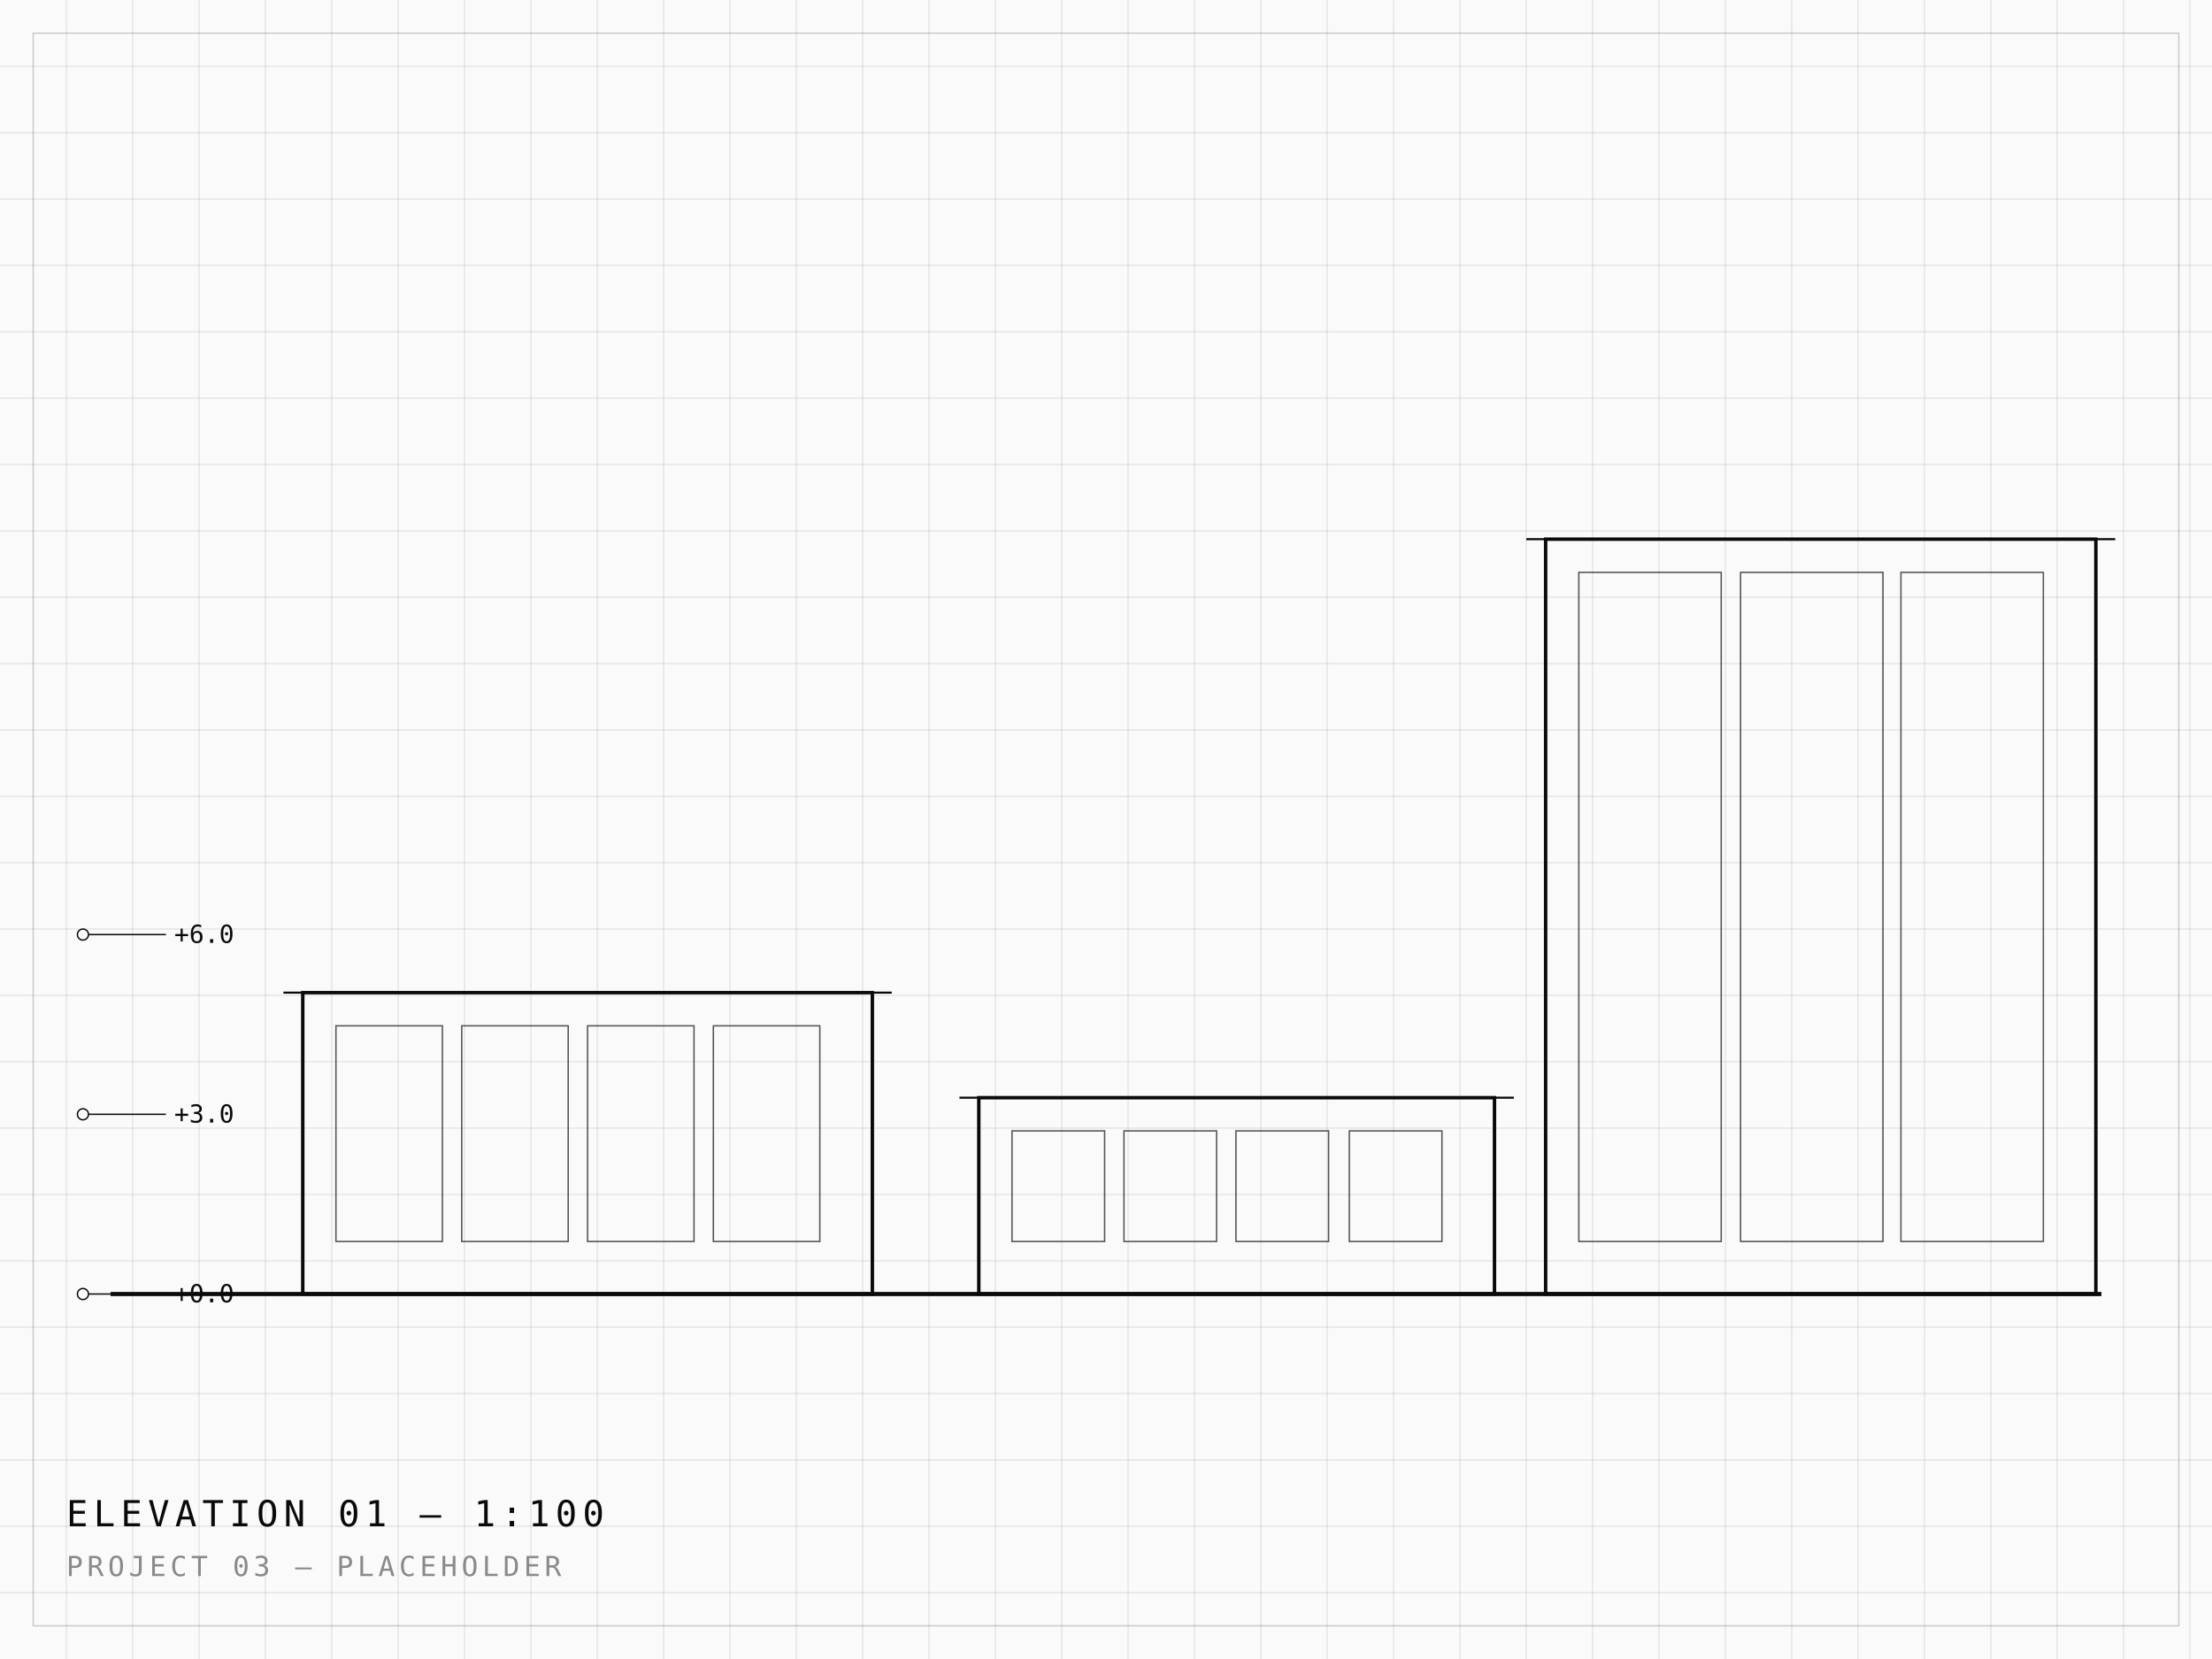
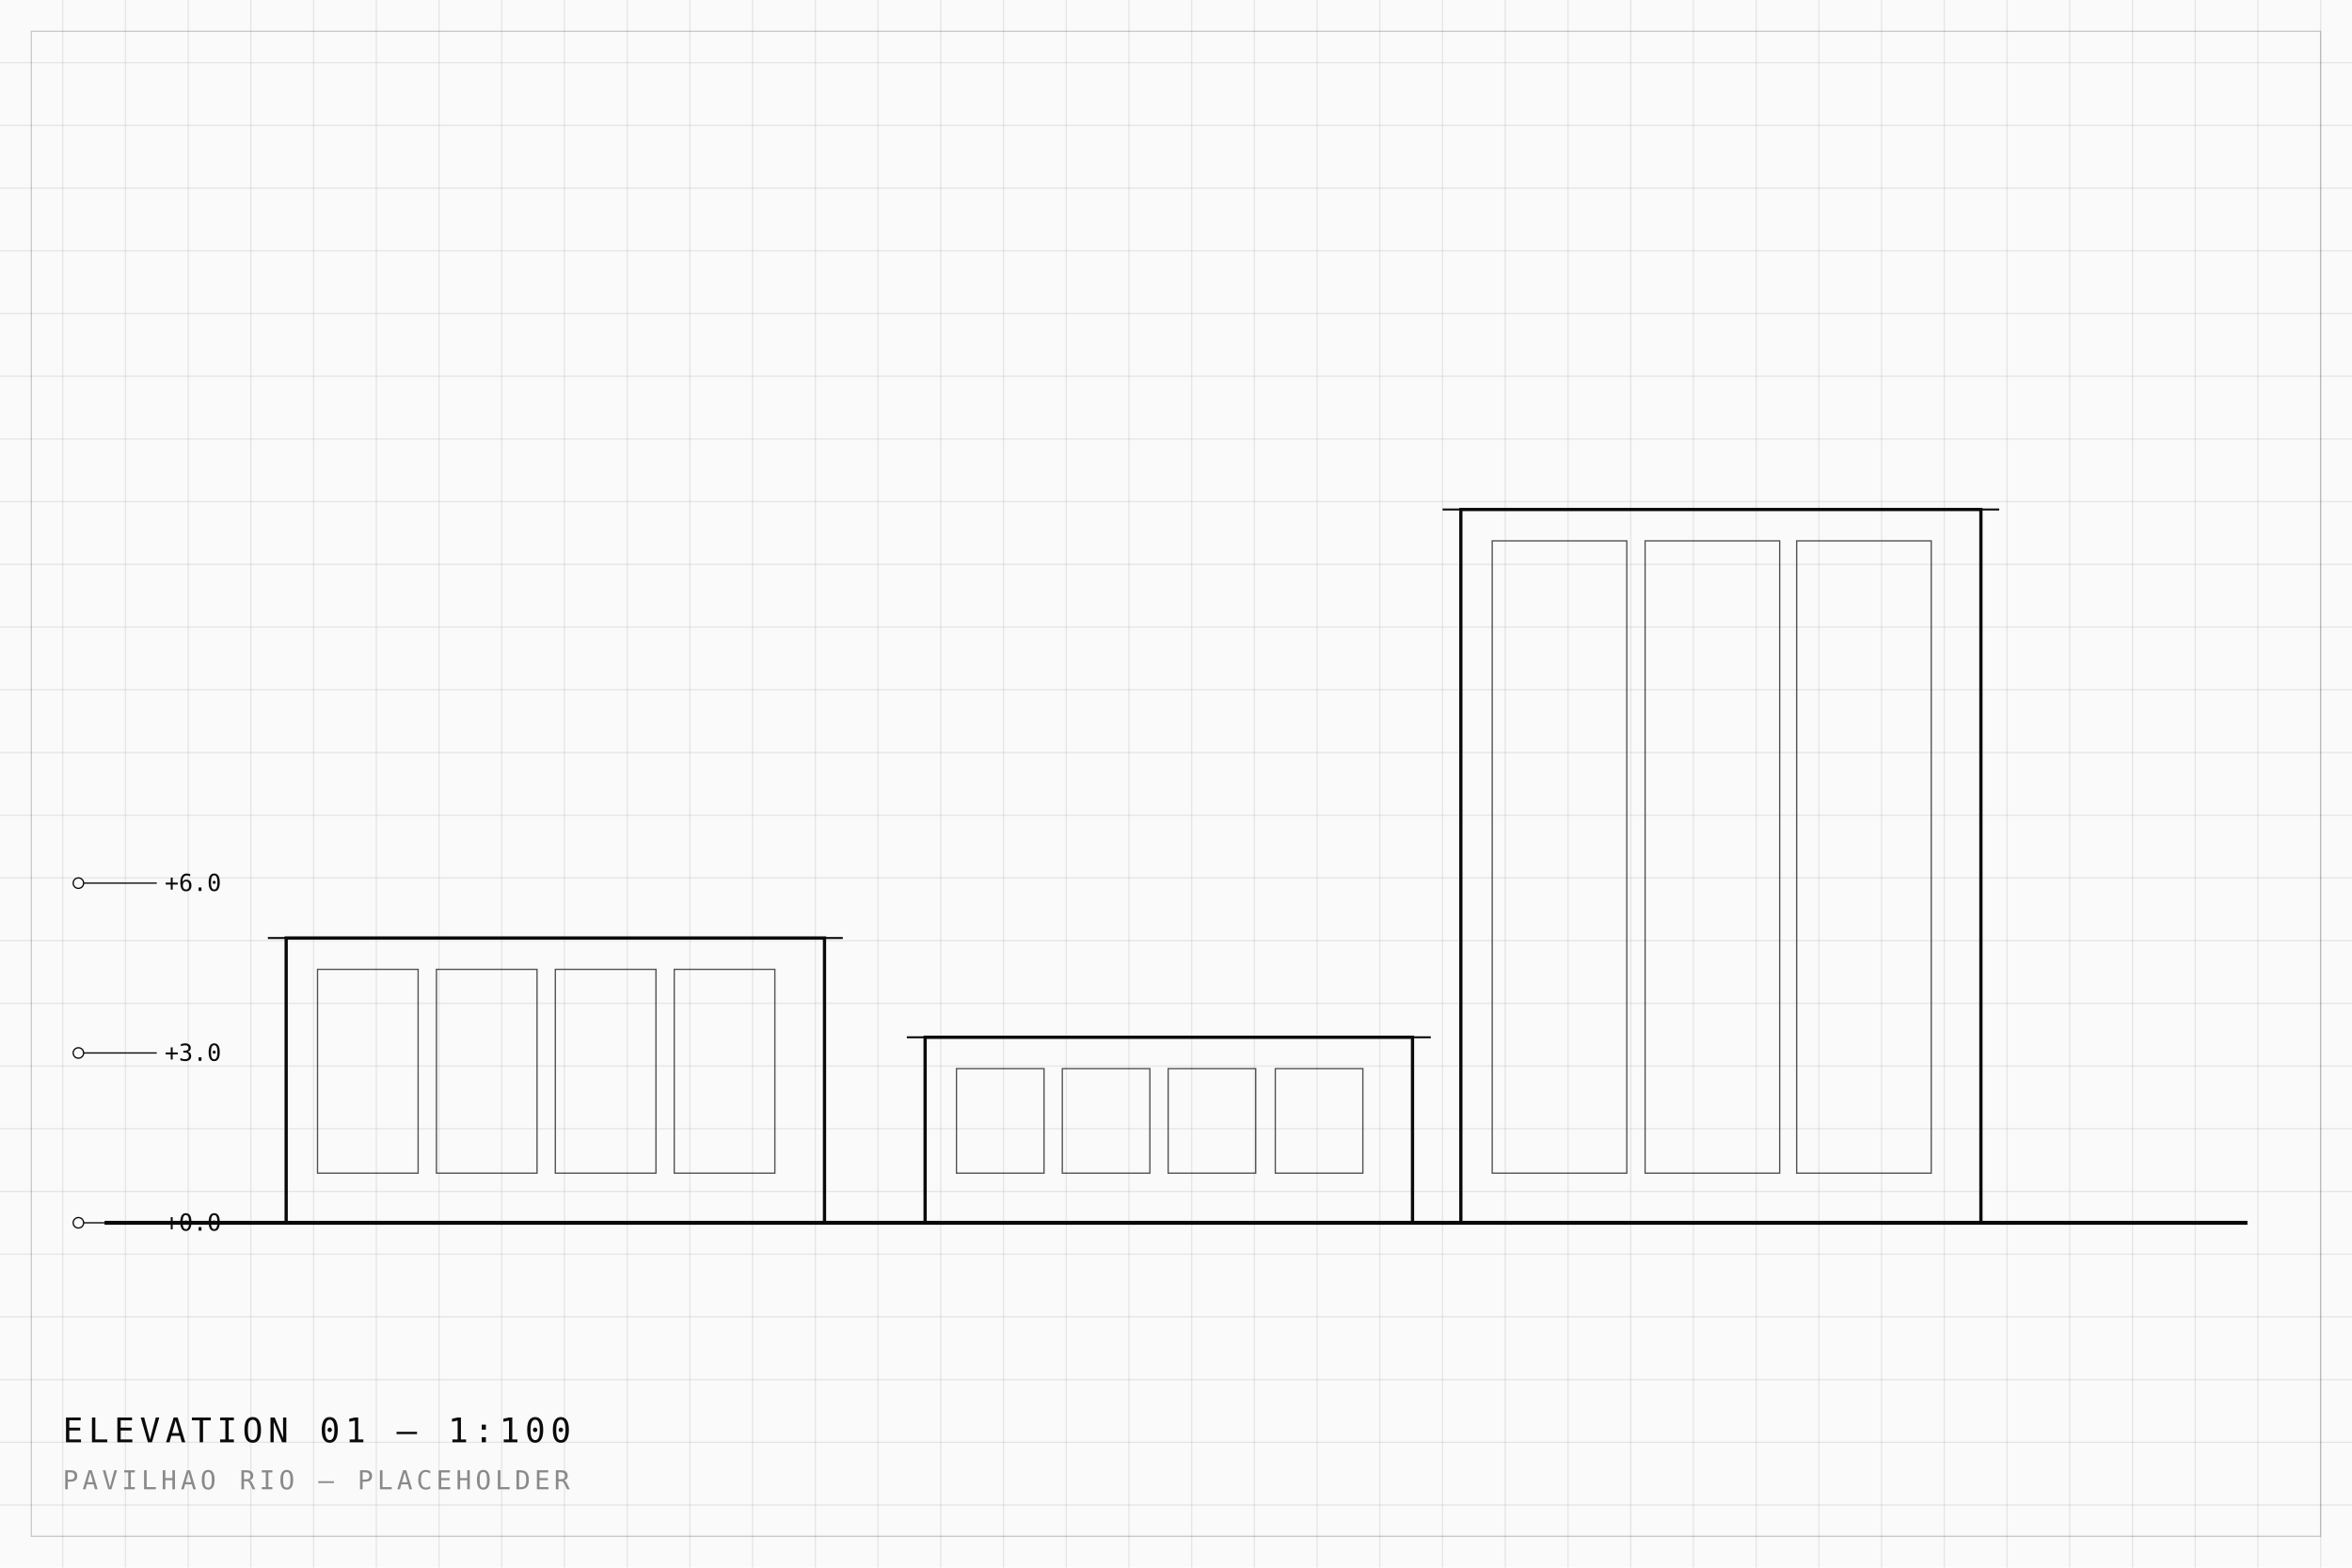
- <svg xmlns="http://www.w3.org/2000/svg" width="1600" height="1200" viewBox="0 0 1600 1200">
-   <rect width="1600" height="1200" fill="#fafafa" />
+ <svg xmlns="http://www.w3.org/2000/svg" width="1800" height="1200" viewBox="0 0 1800 1200">
+   <rect width="1800" height="1200" fill="#fafafa" />
  <g stroke="rgba(10,10,10,0.08)" stroke-width="1">
    <line x1="48" y1="0" x2="48" y2="1200" />
    <line x1="96" y1="0" x2="96" y2="1200" />
    <line x1="144" y1="0" x2="144" y2="1200" />
    <line x1="192" y1="0" x2="192" y2="1200" />
    <line x1="240" y1="0" x2="240" y2="1200" />
    <line x1="288" y1="0" x2="288" y2="1200" />
    <line x1="336" y1="0" x2="336" y2="1200" />
    <line x1="384" y1="0" x2="384" y2="1200" />
    <line x1="432" y1="0" x2="432" y2="1200" />
    <line x1="480" y1="0" x2="480" y2="1200" />
    <line x1="528" y1="0" x2="528" y2="1200" />
    <line x1="576" y1="0" x2="576" y2="1200" />
    <line x1="624" y1="0" x2="624" y2="1200" />
    <line x1="672" y1="0" x2="672" y2="1200" />
    <line x1="720" y1="0" x2="720" y2="1200" />
    <line x1="768" y1="0" x2="768" y2="1200" />
    <line x1="816" y1="0" x2="816" y2="1200" />
    <line x1="864" y1="0" x2="864" y2="1200" />
    <line x1="912" y1="0" x2="912" y2="1200" />
    <line x1="960" y1="0" x2="960" y2="1200" />
    <line x1="1008" y1="0" x2="1008" y2="1200" />
    <line x1="1056" y1="0" x2="1056" y2="1200" />
    <line x1="1104" y1="0" x2="1104" y2="1200" />
    <line x1="1152" y1="0" x2="1152" y2="1200" />
    <line x1="1200" y1="0" x2="1200" y2="1200" />
    <line x1="1248" y1="0" x2="1248" y2="1200" />
    <line x1="1296" y1="0" x2="1296" y2="1200" />
    <line x1="1344" y1="0" x2="1344" y2="1200" />
    <line x1="1392" y1="0" x2="1392" y2="1200" />
    <line x1="1440" y1="0" x2="1440" y2="1200" />
    <line x1="1488" y1="0" x2="1488" y2="1200" />
    <line x1="1536" y1="0" x2="1536" y2="1200" />
    <line x1="1584" y1="0" x2="1584" y2="1200" />
-     <line x1="0" y1="48" x2="1600" y2="48" />
-     <line x1="0" y1="96" x2="1600" y2="96" />
-     <line x1="0" y1="144" x2="1600" y2="144" />
-     <line x1="0" y1="192" x2="1600" y2="192" />
-     <line x1="0" y1="240" x2="1600" y2="240" />
-     <line x1="0" y1="288" x2="1600" y2="288" />
-     <line x1="0" y1="336" x2="1600" y2="336" />
-     <line x1="0" y1="384" x2="1600" y2="384" />
-     <line x1="0" y1="432" x2="1600" y2="432" />
-     <line x1="0" y1="480" x2="1600" y2="480" />
-     <line x1="0" y1="528" x2="1600" y2="528" />
-     <line x1="0" y1="576" x2="1600" y2="576" />
-     <line x1="0" y1="624" x2="1600" y2="624" />
-     <line x1="0" y1="672" x2="1600" y2="672" />
-     <line x1="0" y1="720" x2="1600" y2="720" />
-     <line x1="0" y1="768" x2="1600" y2="768" />
-     <line x1="0" y1="816" x2="1600" y2="816" />
-     <line x1="0" y1="864" x2="1600" y2="864" />
-     <line x1="0" y1="912" x2="1600" y2="912" />
-     <line x1="0" y1="960" x2="1600" y2="960" />
-     <line x1="0" y1="1008" x2="1600" y2="1008" />
-     <line x1="0" y1="1056" x2="1600" y2="1056" />
-     <line x1="0" y1="1104" x2="1600" y2="1104" />
-     <line x1="0" y1="1152" x2="1600" y2="1152" />
+     <line x1="1632" y1="0" x2="1632" y2="1200" />
+     <line x1="1680" y1="0" x2="1680" y2="1200" />
+     <line x1="1728" y1="0" x2="1728" y2="1200" />
+     <line x1="1776" y1="0" x2="1776" y2="1200" />
+     <line x1="0" y1="48" x2="1800" y2="48" />
+     <line x1="0" y1="96" x2="1800" y2="96" />
+     <line x1="0" y1="144" x2="1800" y2="144" />
+     <line x1="0" y1="192" x2="1800" y2="192" />
+     <line x1="0" y1="240" x2="1800" y2="240" />
+     <line x1="0" y1="288" x2="1800" y2="288" />
+     <line x1="0" y1="336" x2="1800" y2="336" />
+     <line x1="0" y1="384" x2="1800" y2="384" />
+     <line x1="0" y1="432" x2="1800" y2="432" />
+     <line x1="0" y1="480" x2="1800" y2="480" />
+     <line x1="0" y1="528" x2="1800" y2="528" />
+     <line x1="0" y1="576" x2="1800" y2="576" />
+     <line x1="0" y1="624" x2="1800" y2="624" />
+     <line x1="0" y1="672" x2="1800" y2="672" />
+     <line x1="0" y1="720" x2="1800" y2="720" />
+     <line x1="0" y1="768" x2="1800" y2="768" />
+     <line x1="0" y1="816" x2="1800" y2="816" />
+     <line x1="0" y1="864" x2="1800" y2="864" />
+     <line x1="0" y1="912" x2="1800" y2="912" />
+     <line x1="0" y1="960" x2="1800" y2="960" />
+     <line x1="0" y1="1008" x2="1800" y2="1008" />
+     <line x1="0" y1="1056" x2="1800" y2="1056" />
+     <line x1="0" y1="1104" x2="1800" y2="1104" />
+     <line x1="0" y1="1152" x2="1800" y2="1152" />
  </g>
-   <rect x="24" y="24" width="1552" height="1152" fill="none" stroke="rgba(10,10,10,0.2)" stroke-width="1" />
-   <line x1="80" y1="936" x2="1520" y2="936" stroke="#0a0a0a" stroke-width="3" />
+   <rect x="24" y="24" width="1752" height="1152" fill="none" stroke="rgba(10,10,10,0.2)" stroke-width="1" />
+   <line x1="80" y1="936" x2="1720" y2="936" stroke="#0a0a0a" stroke-width="3" />
  <rect x="219" y="718" width="412" height="218" fill="none" stroke="#0a0a0a" stroke-width="2.5" />
  <rect x="243" y="742" width="77" height="156" fill="none" stroke="#0a0a0a" stroke-width="1" opacity="0.7" />
  <rect x="334" y="742" width="77" height="156" fill="none" stroke="#0a0a0a" stroke-width="1" opacity="0.7" />
  <rect x="425" y="742" width="77" height="156" fill="none" stroke="#0a0a0a" stroke-width="1" opacity="0.7" />
  <rect x="516" y="742" width="77" height="156" fill="none" stroke="#0a0a0a" stroke-width="1" opacity="0.7" />
  <line x1="205" y1="718" x2="645" y2="718" stroke="#0a0a0a" stroke-width="1.5" />
  <rect x="708" y="794" width="373" height="142" fill="none" stroke="#0a0a0a" stroke-width="2.5" />
  <rect x="732" y="818" width="67" height="80" fill="none" stroke="#0a0a0a" stroke-width="1" opacity="0.7" />
  <rect x="813" y="818" width="67" height="80" fill="none" stroke="#0a0a0a" stroke-width="1" opacity="0.7" />
  <rect x="894" y="818" width="67" height="80" fill="none" stroke="#0a0a0a" stroke-width="1" opacity="0.7" />
  <rect x="976" y="818" width="67" height="80" fill="none" stroke="#0a0a0a" stroke-width="1" opacity="0.7" />
  <line x1="694" y1="794" x2="1095" y2="794" stroke="#0a0a0a" stroke-width="1.5" />
  <rect x="1118" y="390" width="398" height="546" fill="none" stroke="#0a0a0a" stroke-width="2.5" />
  <rect x="1142" y="414" width="103" height="484" fill="none" stroke="#0a0a0a" stroke-width="1" opacity="0.7" />
  <rect x="1259" y="414" width="103" height="484" fill="none" stroke="#0a0a0a" stroke-width="1" opacity="0.7" />
  <rect x="1375" y="414" width="103" height="484" fill="none" stroke="#0a0a0a" stroke-width="1" opacity="0.7" />
  <line x1="1104" y1="390" x2="1530" y2="390" stroke="#0a0a0a" stroke-width="1.5" />
  <g transform="translate(60,936)" stroke="#0a0a0a" stroke-width="1">
    <circle r="4" fill="none" />
    <line x1="4" y1="0" x2="60" y2="0" />
    <text x="66" y="6" font-size="18" font-family="monospace" fill="#0a0a0a" stroke="none">+0.0</text>
  </g>
  <g transform="translate(60,806)" stroke="#0a0a0a" stroke-width="1">
    <circle r="4" fill="none" />
    <line x1="4" y1="0" x2="60" y2="0" />
    <text x="66" y="6" font-size="18" font-family="monospace" fill="#0a0a0a" stroke="none">+3.0</text>
  </g>
  <g transform="translate(60,676)" stroke="#0a0a0a" stroke-width="1">
    <circle r="4" fill="none" />
    <line x1="4" y1="0" x2="60" y2="0" />
    <text x="66" y="6" font-size="18" font-family="monospace" fill="#0a0a0a" stroke="none">+6.0</text>
  </g>
  <text x="48" y="1104" font-family="monospace" font-size="26" letter-spacing="4" fill="#0a0a0a">ELEVATION 01 — 1:100</text>
-   <text x="48" y="1140" font-family="monospace" font-size="20" letter-spacing="3" fill="#8a8a8a">PROJECT 03 — PLACEHOLDER</text>
+   <text x="48" y="1140" font-family="monospace" font-size="20" letter-spacing="3" fill="#8a8a8a">PAVILHAO RIO — PLACEHOLDER</text>
</svg>
